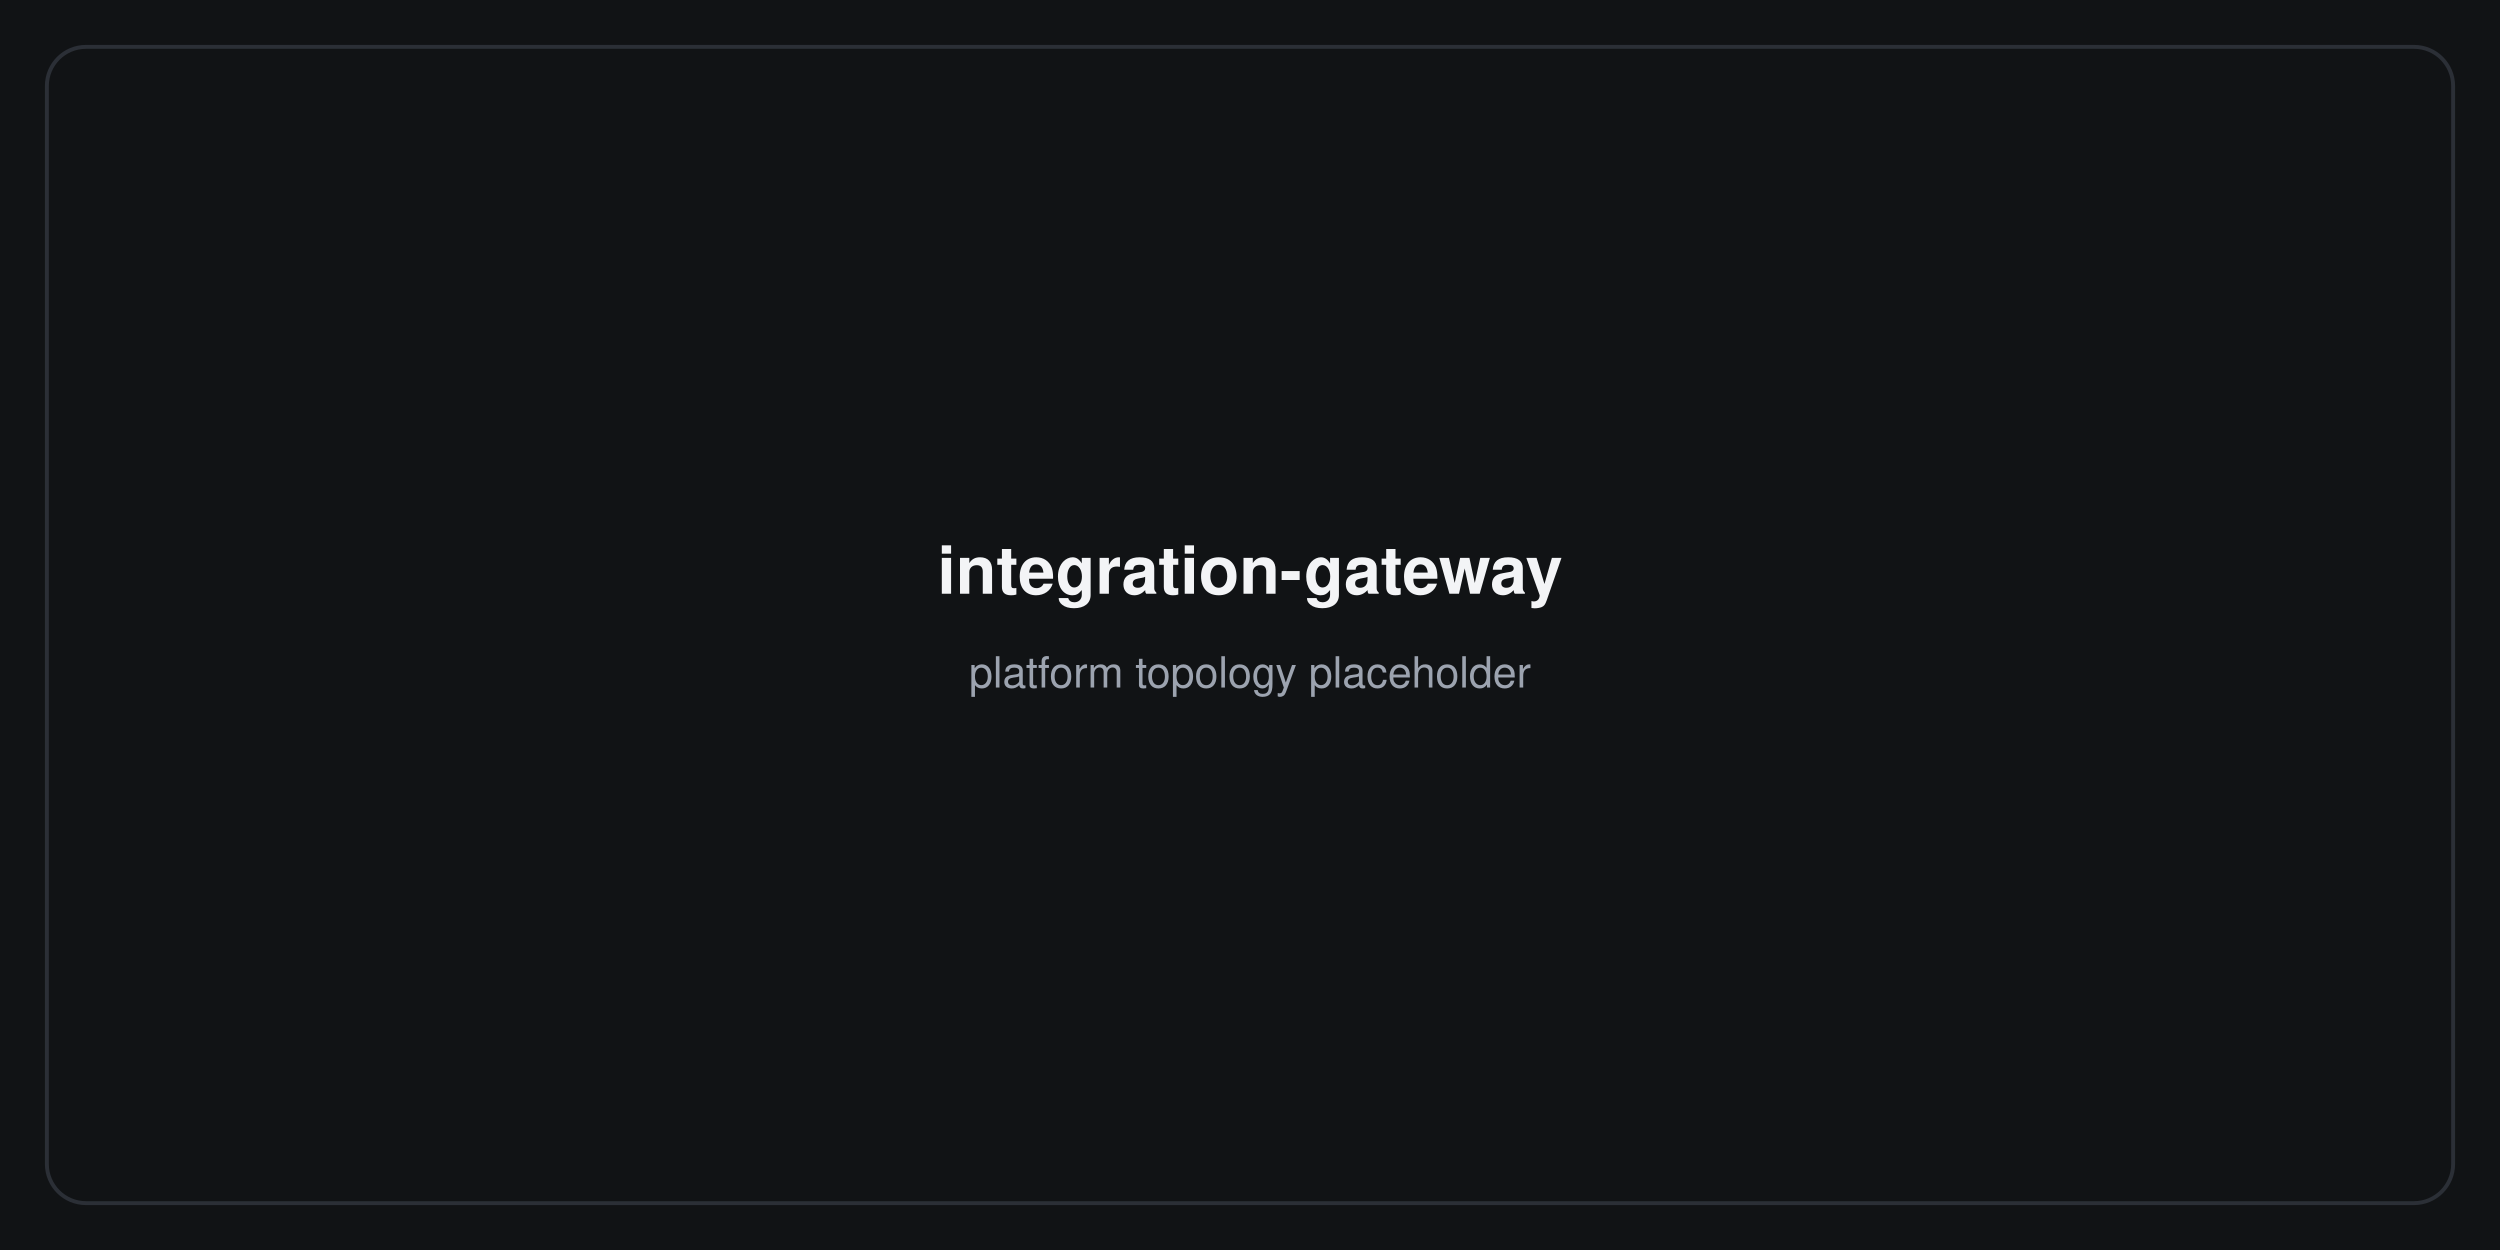
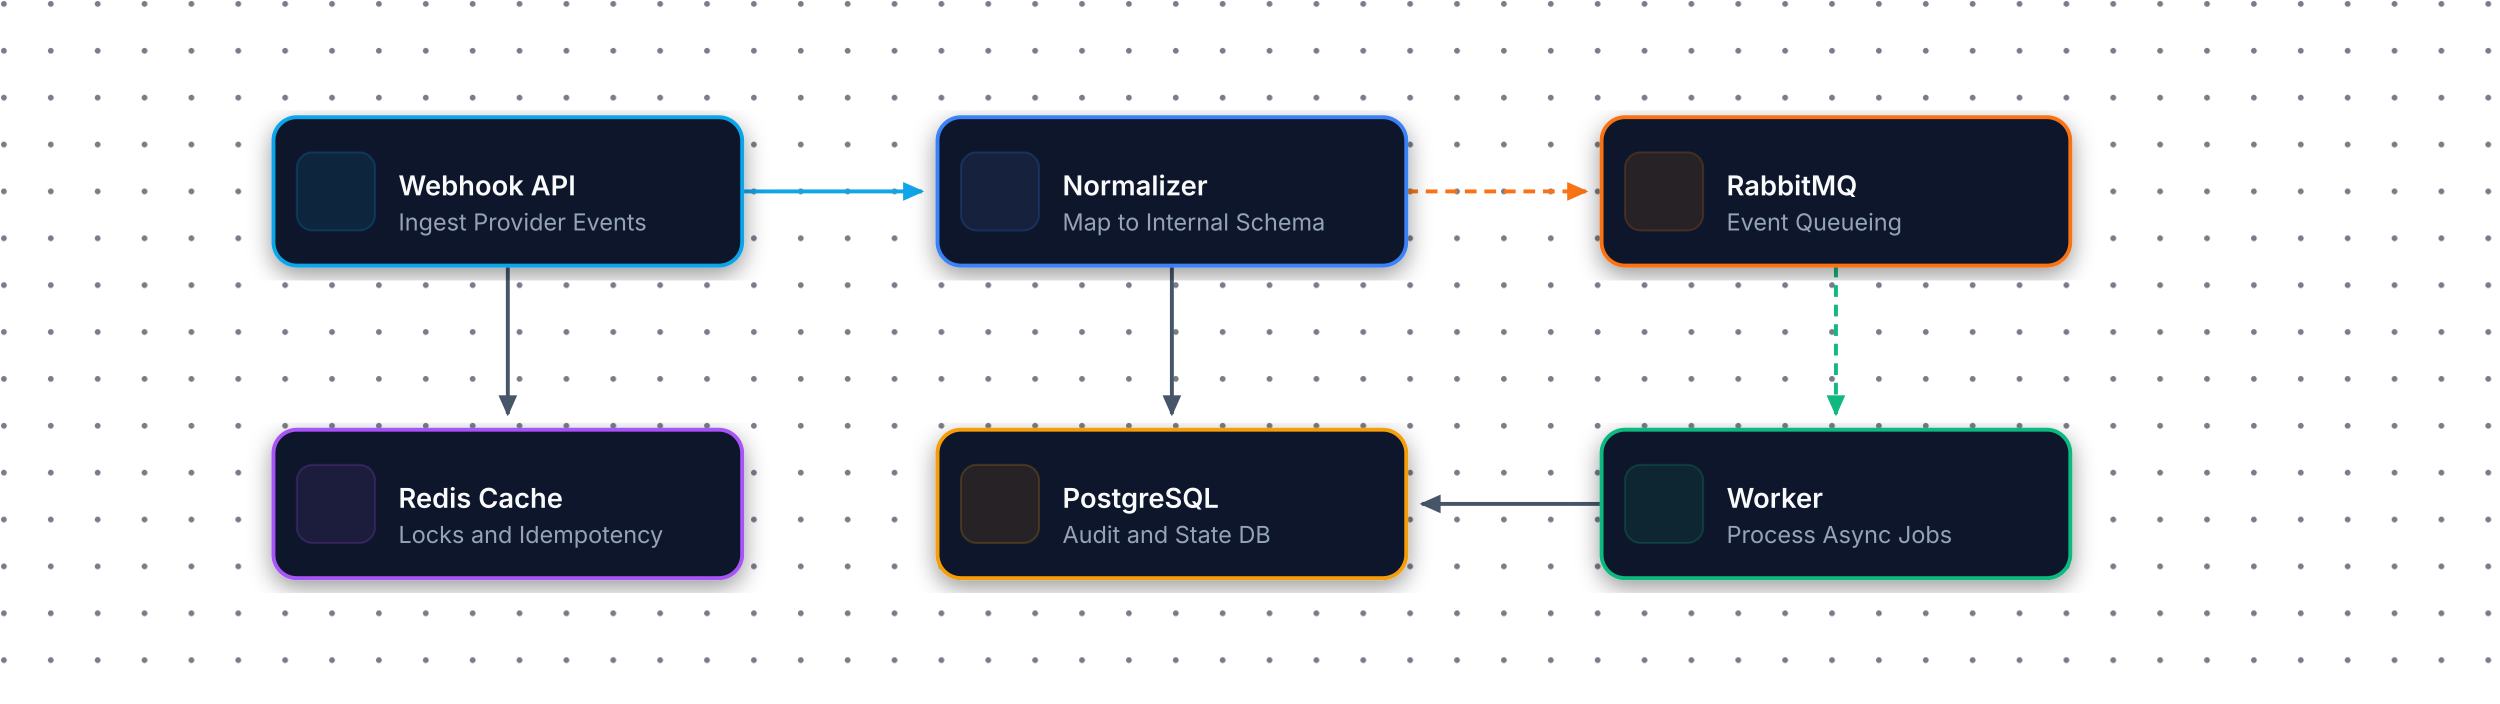
- <svg xmlns="http://www.w3.org/2000/svg" width="1280" height="640" viewBox="0 0 1280 640" role="img" aria-labelledby="title desc">
-   <rect width="1280" height="640" fill="#111315" />
-   <rect x="24" y="24" width="1232" height="592" rx="20" fill="none" stroke="#2b2f36" stroke-width="2" />
-   <text x="640" y="304" fill="#f3f4f6" font-family="Segoe UI, Helvetica, Arial, sans-serif" font-size="34" font-weight="600" text-anchor="middle">integration-gateway</text>
-   <text x="640" y="352" fill="#9ca3af" font-family="Segoe UI, Helvetica, Arial, sans-serif" font-size="22" text-anchor="middle">platform topology placeholder</text>
+ <svg xmlns="http://www.w3.org/2000/svg" viewBox="0 0 1280 360" width="100%" height="100%" style="background-color:#020617;font-family:system-ui,-apple-system,sans-serif;">
+   <defs>
+     <pattern id="dots" x="0" y="0" width="24" height="24" patternUnits="userSpaceOnUse">
+       <circle cx="2" cy="2" r="1.5" fill="#1E293B" opacity="0.6" />
+     </pattern>
+     <filter id="shadow" x="-10%" y="-10%" width="120%" height="120%">
+       <feDropShadow dx="0" dy="4" stdDeviation="6" flood-color="#000" flood-opacity="0.4" />
+     </filter>
+     <marker id="arrow" viewBox="0 0 10 10" refX="8" refY="5" markerWidth="6" markerHeight="6" orient="auto">
+       <path d="M 0 1 L 9 5 L 0 9 z" fill="#475569" />
+     </marker>
+     <marker id="arrow-blue" viewBox="0 0 10 10" refX="8" refY="5" markerWidth="6" markerHeight="6" orient="auto">
+       <path d="M 0 1 L 9 5 L 0 9 z" fill="#0EA5E9" />
+     </marker>
+     <marker id="arrow-orange" viewBox="0 0 10 10" refX="8" refY="5" markerWidth="6" markerHeight="6" orient="auto">
+       <path d="M 0 1 L 9 5 L 0 9 z" fill="#F97316" />
+     </marker>
+     <marker id="arrow-green" viewBox="0 0 10 10" refX="8" refY="5" markerWidth="6" markerHeight="6" orient="auto">
+       <path d="M 0 1 L 9 5 L 0 9 z" fill="#10B981" />
+     </marker>
+   </defs>
+   <rect width="100%" height="100%" fill="url(#dots)" />
+   <path d="M 380 98 L 472 98" fill="none" stroke="#0EA5E9" stroke-width="2" marker-end="url(#arrow-blue)" />
+   <path d="M 720 98 L 812 98" fill="none" stroke="#F97316" stroke-width="2" stroke-dasharray="6 4" marker-end="url(#arrow-orange)" />
+   <path d="M 940 136 L 940 212" fill="none" stroke="#10B981" stroke-width="2" stroke-dasharray="6 4" marker-end="url(#arrow-green)" />
+   <path d="M 820 258 L 728 258" fill="none" stroke="#475569" stroke-width="2" marker-end="url(#arrow)" />
+   <path d="M 600 136 L 600 212" fill="none" stroke="#475569" stroke-width="2" marker-end="url(#arrow)" />
+   <path d="M 260 136 L 260 212" fill="none" stroke="#475569" stroke-width="2" marker-end="url(#arrow)" />
+   <g filter="url(#shadow)">
+     <rect x="140" y="60" width="240" height="76" rx="12" fill="#0F172A" stroke="#0EA5E9" stroke-width="2" />
+     <rect x="152" y="78" width="40" height="40" rx="8" fill="#0EA5E9" fill-opacity="0.1" stroke="#0EA5E9" stroke-width="1" stroke-opacity="0.2" />
+     <text x="204" y="100" font-size="14" font-weight="600" fill="#F8FAFC">Webhook API</text>
+     <text x="204" y="118" font-size="12" font-weight="400" fill="#94A3B8">Ingest Provider Events</text>
+   </g>
+   <g filter="url(#shadow)">
+     <rect x="480" y="60" width="240" height="76" rx="12" fill="#0F172A" stroke="#3B82F6" stroke-width="2" />
+     <rect x="492" y="78" width="40" height="40" rx="8" fill="#3B82F6" fill-opacity="0.1" stroke="#3B82F6" stroke-width="1" stroke-opacity="0.2" />
+     <text x="544" y="100" font-size="14" font-weight="600" fill="#F8FAFC">Normalizer</text>
+     <text x="544" y="118" font-size="12" font-weight="400" fill="#94A3B8">Map to Internal Schema</text>
+   </g>
+   <g filter="url(#shadow)">
+     <rect x="820" y="60" width="240" height="76" rx="12" fill="#0F172A" stroke="#F97316" stroke-width="2" />
+     <rect x="832" y="78" width="40" height="40" rx="8" fill="#F97316" fill-opacity="0.1" stroke="#F97316" stroke-width="1" stroke-opacity="0.2" />
+     <text x="884" y="100" font-size="14" font-weight="600" fill="#F8FAFC">RabbitMQ</text>
+     <text x="884" y="118" font-size="12" font-weight="400" fill="#94A3B8">Event Queueing</text>
+   </g>
+   <g filter="url(#shadow)">
+     <rect x="140" y="220" width="240" height="76" rx="12" fill="#0F172A" stroke="#A855F7" stroke-width="2" />
+     <rect x="152" y="238" width="40" height="40" rx="8" fill="#A855F7" fill-opacity="0.1" stroke="#A855F7" stroke-width="1" stroke-opacity="0.2" />
+     <text x="204" y="260" font-size="14" font-weight="600" fill="#F8FAFC">Redis Cache</text>
+     <text x="204" y="278" font-size="12" font-weight="400" fill="#94A3B8">Locks and Idempotency</text>
+   </g>
+   <g filter="url(#shadow)">
+     <rect x="480" y="220" width="240" height="76" rx="12" fill="#0F172A" stroke="#F59E0B" stroke-width="2" />
+     <rect x="492" y="238" width="40" height="40" rx="8" fill="#F59E0B" fill-opacity="0.1" stroke="#F59E0B" stroke-width="1" stroke-opacity="0.2" />
+     <text x="544" y="260" font-size="14" font-weight="600" fill="#F8FAFC">PostgreSQL</text>
+     <text x="544" y="278" font-size="12" font-weight="400" fill="#94A3B8">Audit and State DB</text>
+   </g>
+   <g filter="url(#shadow)">
+     <rect x="820" y="220" width="240" height="76" rx="12" fill="#0F172A" stroke="#10B981" stroke-width="2" />
+     <rect x="832" y="238" width="40" height="40" rx="8" fill="#10B981" fill-opacity="0.1" stroke="#10B981" stroke-width="1" stroke-opacity="0.2" />
+     <text x="884" y="260" font-size="14" font-weight="600" fill="#F8FAFC">Worker</text>
+     <text x="884" y="278" font-size="12" font-weight="400" fill="#94A3B8">Process Async Jobs</text>
+   </g>
</svg>
